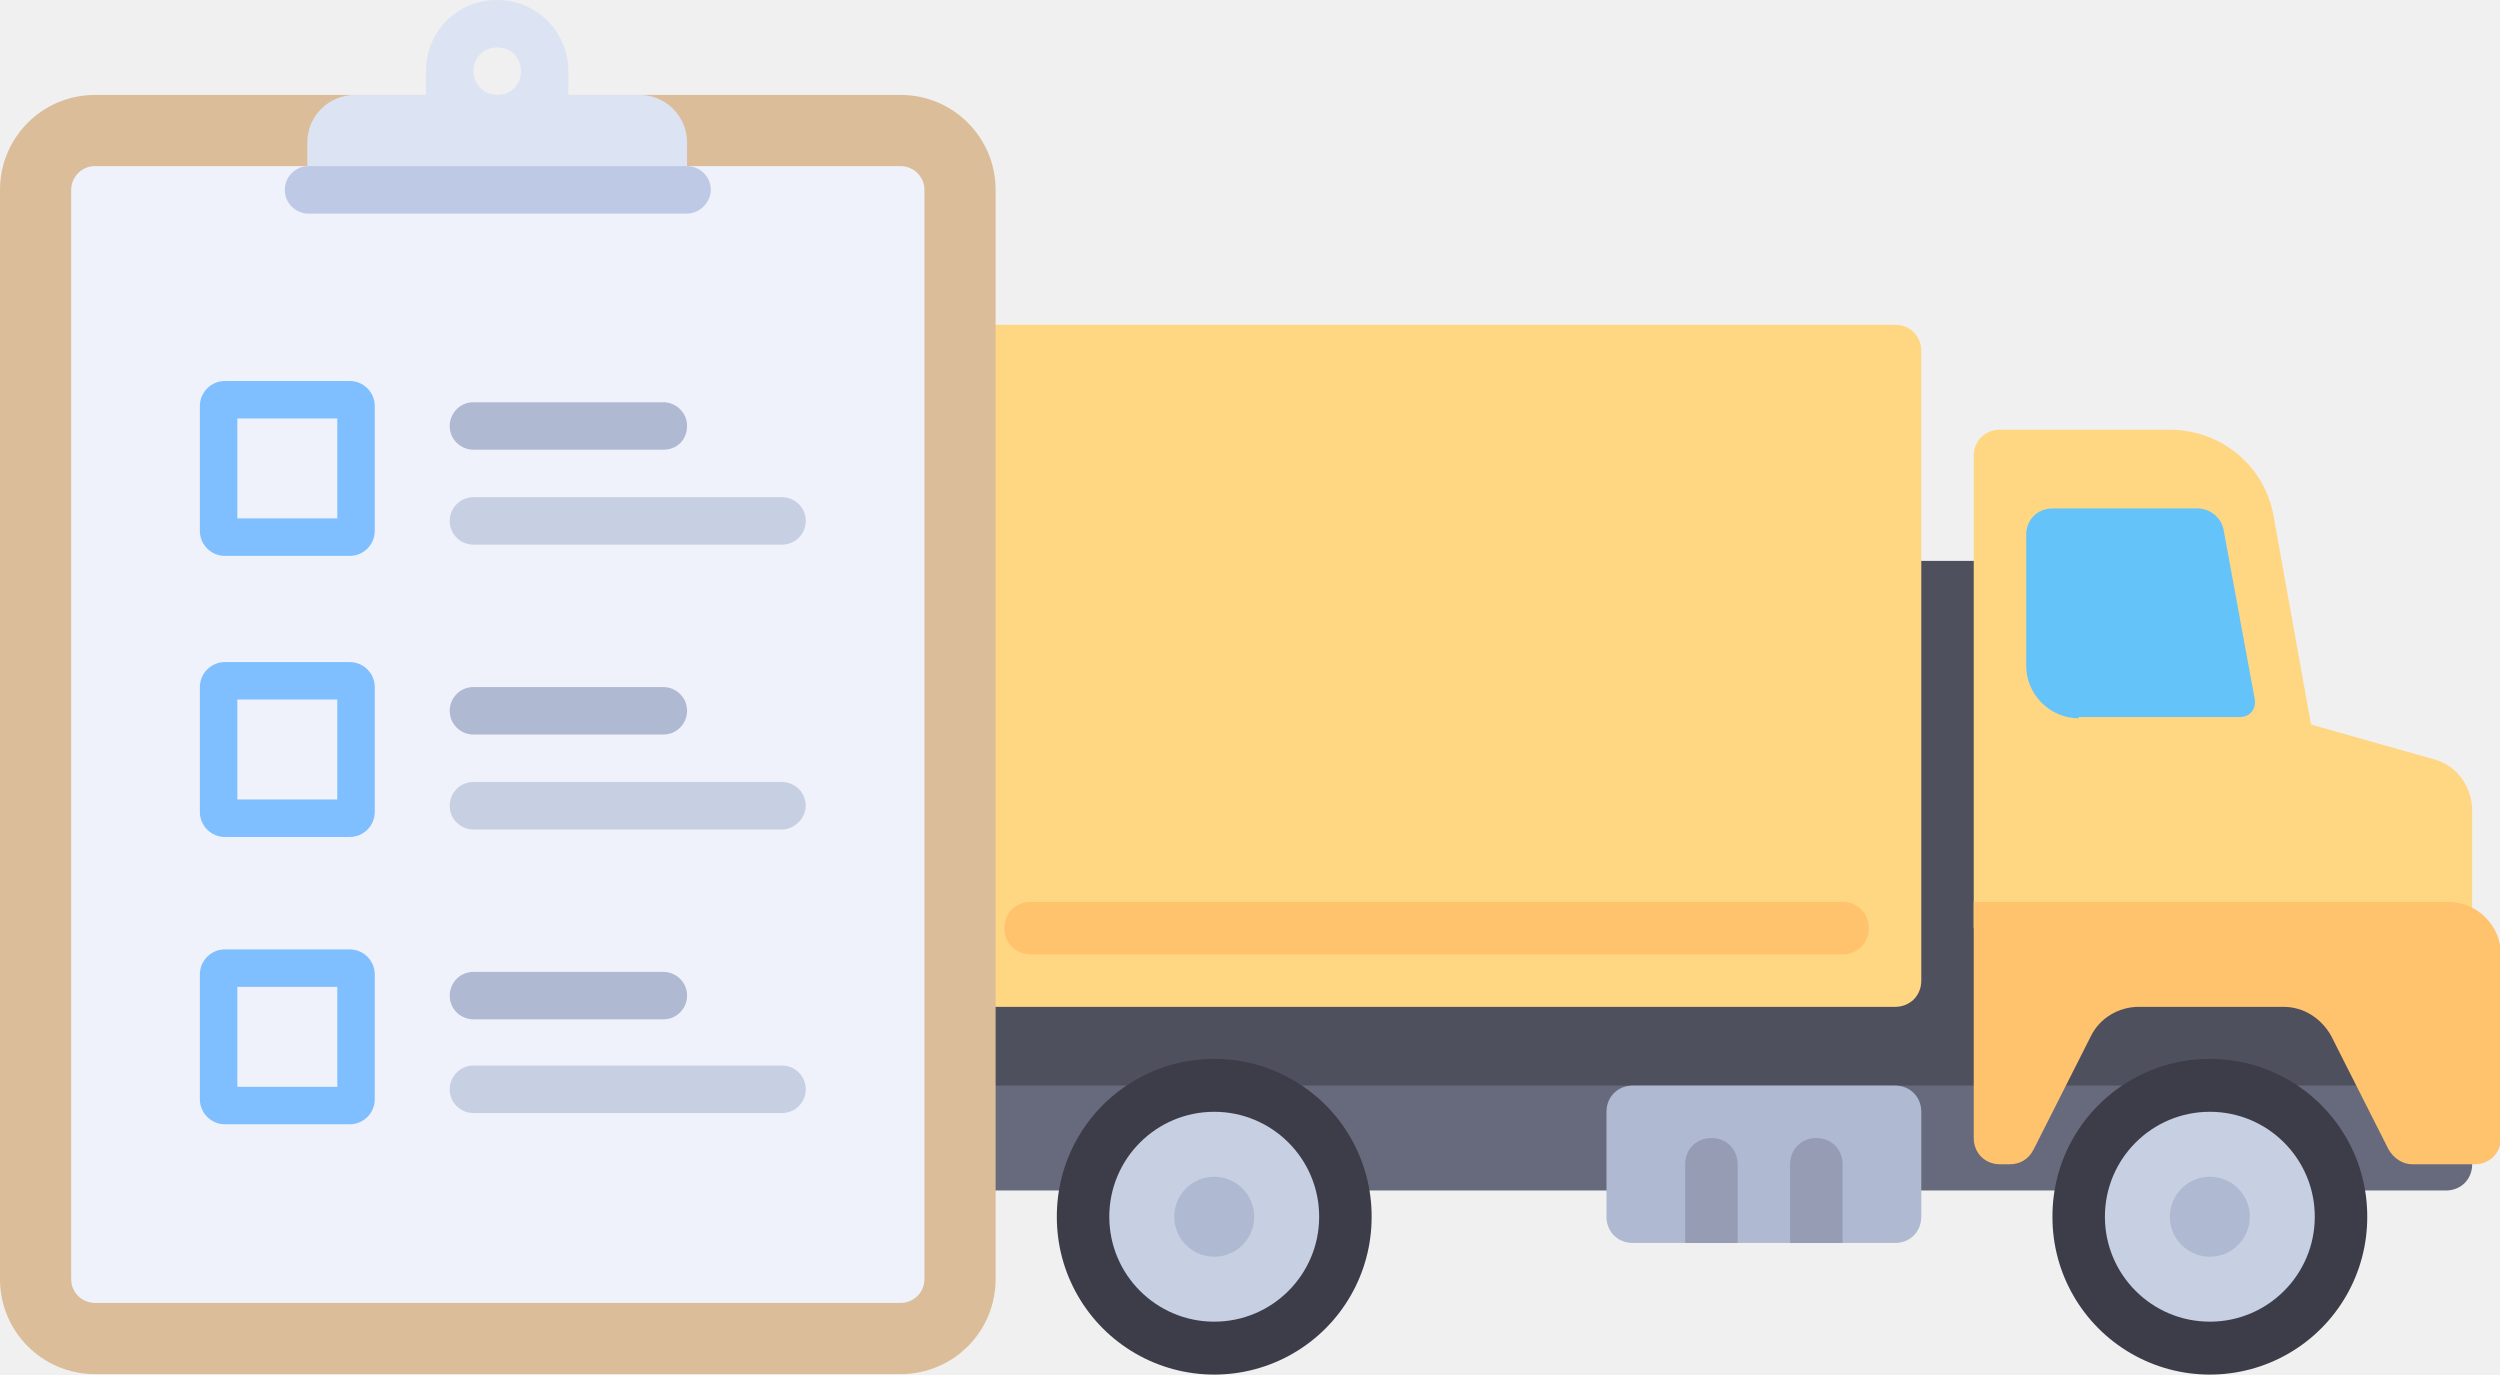
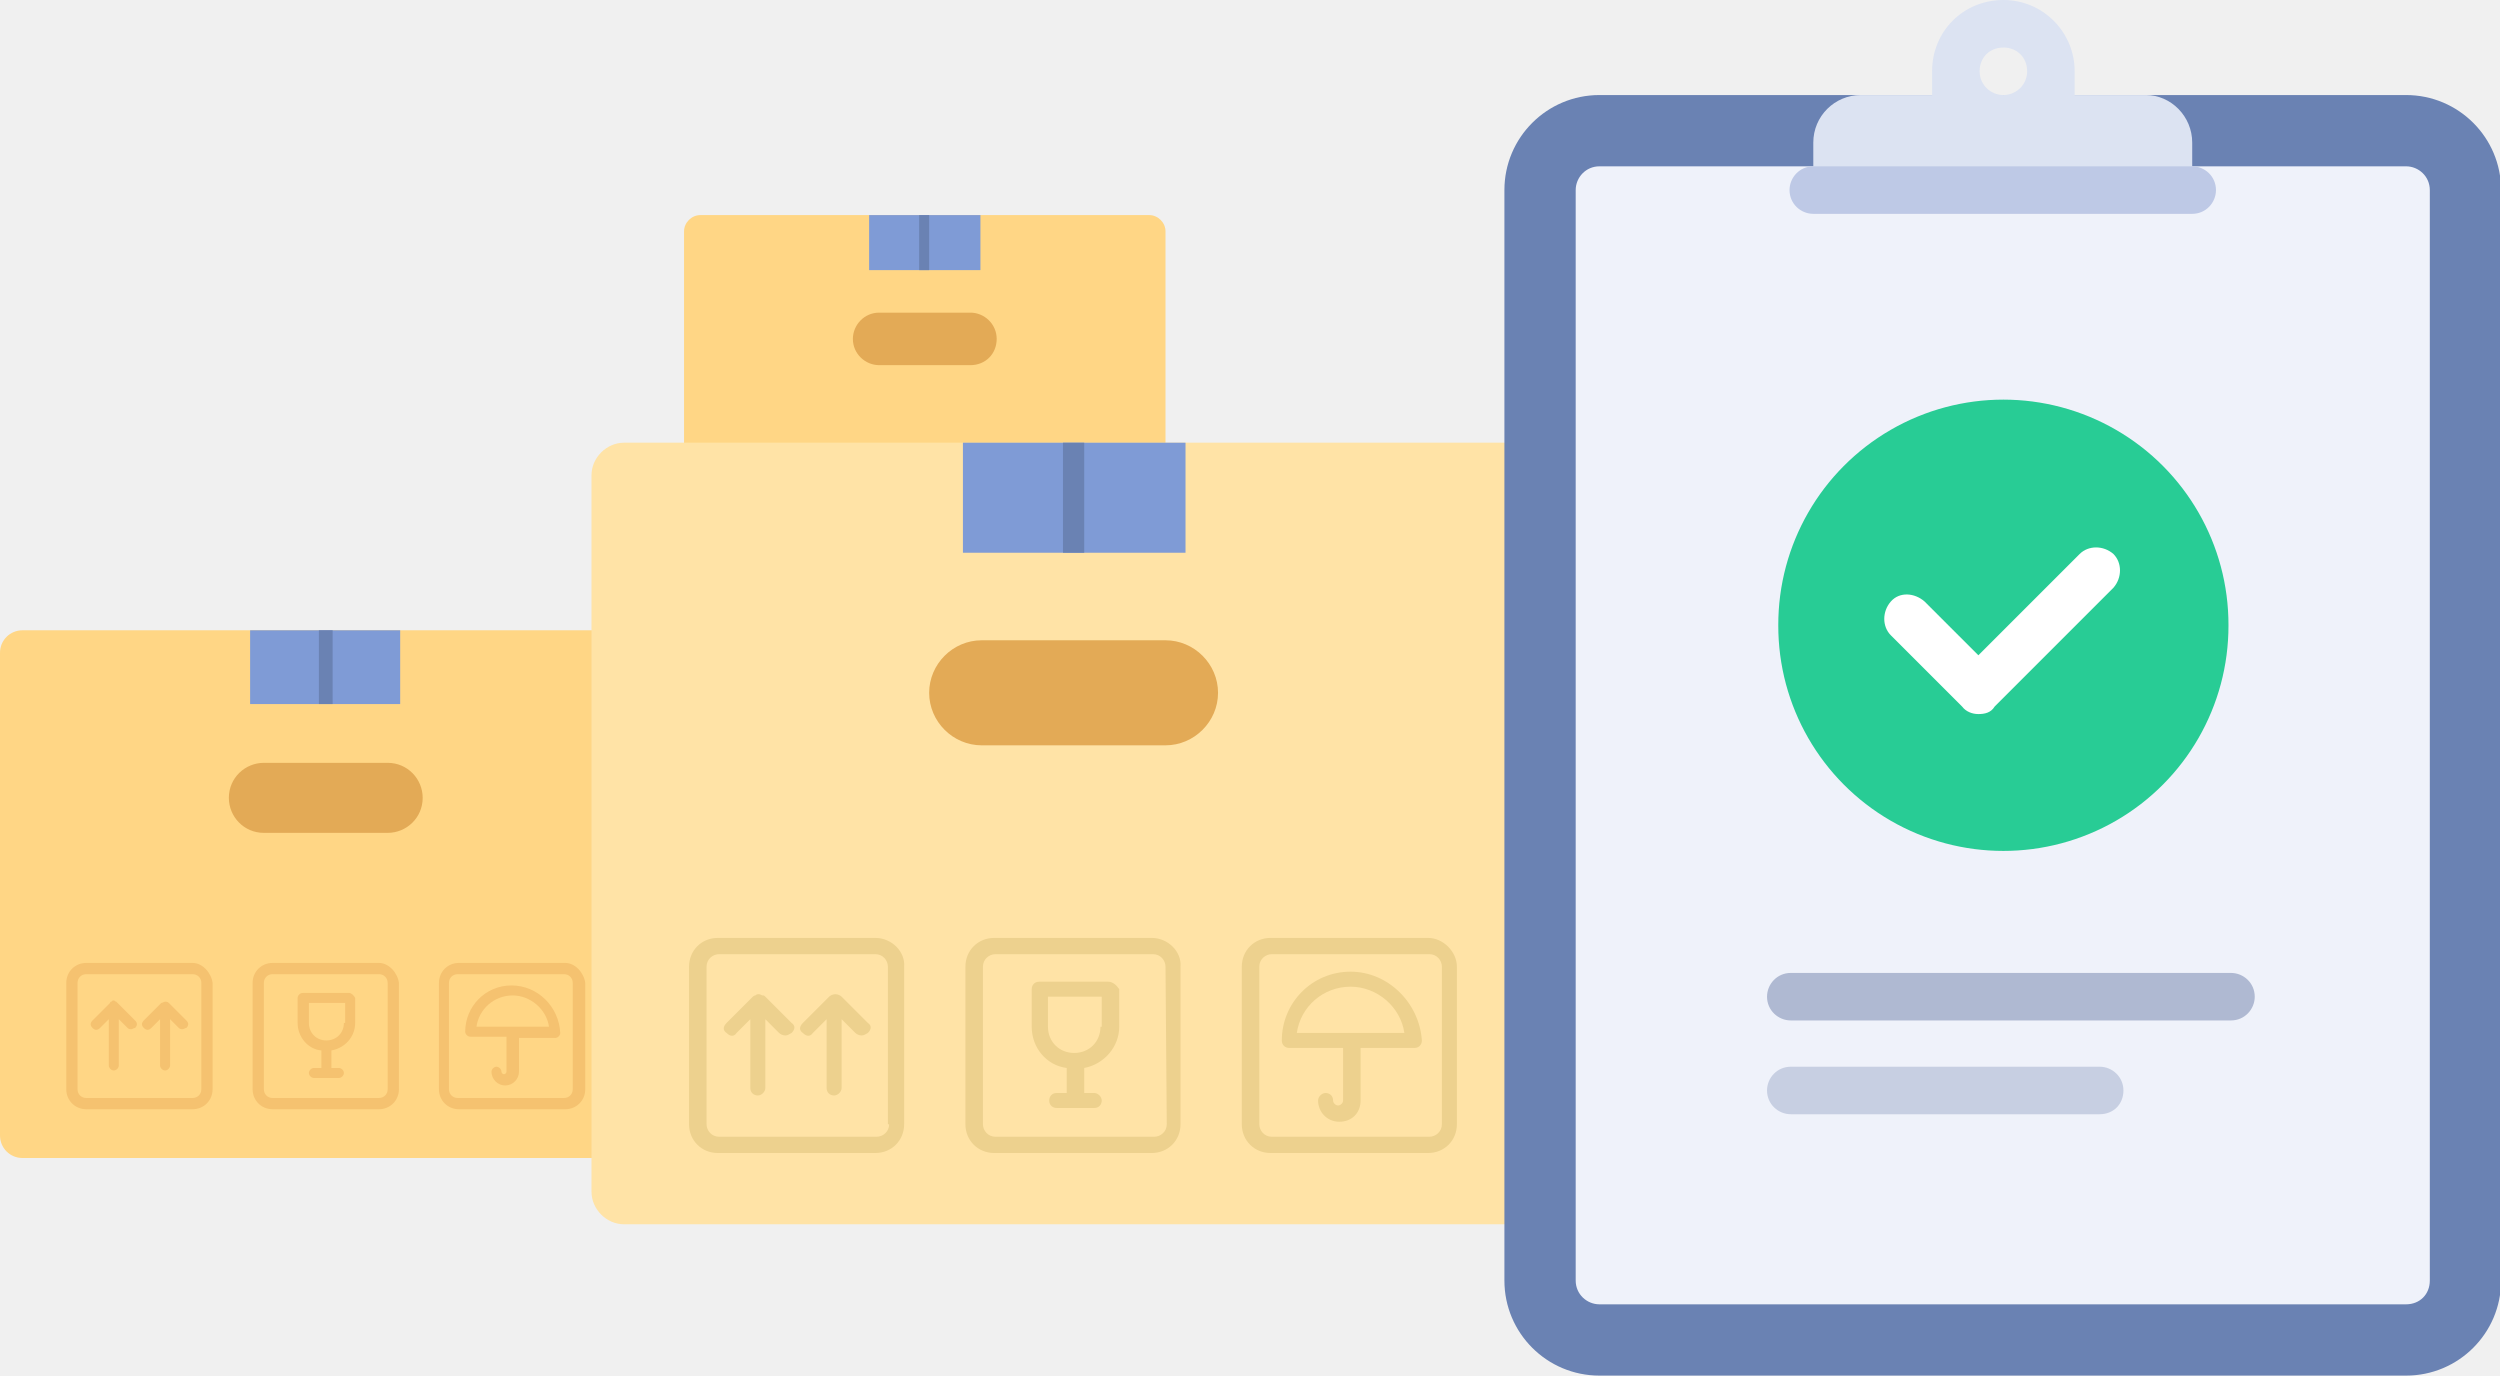
- <svg xmlns="http://www.w3.org/2000/svg" t="1607592525802" class="icon" viewBox="0 0 1863 1024" version="1.1" p-id="2405" width="147.366" height="81">
+ <svg xmlns="http://www.w3.org/2000/svg" t="1607592596295" class="icon" viewBox="0 0 1861 1024" version="1.1" p-id="3411" width="147.208" height="81">
  <defs>
    <style type="text/css" />
  </defs>
-   <path d="M1705.425 554.822h-215.04v-195.491H1666.327z" fill="#64C4FA" p-id="2406" />
-   <path d="M692.596 887.156h1130.124c11.171 0 19.549-8.378 19.549-19.549v-136.844H673.047v136.844c0 11.171 8.378 19.549 19.549 19.549z" fill="#676A7D" p-id="2407" />
-   <path d="M1490.385 730.764v-312.785h-78.196v312.785h-739.142v78.196h1169.222v-78.196z" fill="#4F505E" p-id="2408" />
-   <path d="M673.047 242.036h739.142c11.171 0 19.549 8.378 19.549 19.549v469.178c0 11.171-8.378 19.549-19.549 19.549h-739.142c-11.171 0-19.549-8.378-19.549-19.549v-469.178c0-11.171 8.378-19.549 19.549-19.549zM1814.342 565.993L1722.182 539.927l-27.927-155.462c-6.516-37.236-39.098-64.233-77.265-64.233h-126.604c-11.171 0-19.549 8.378-19.549 19.549v351.884h371.433v-87.505c0-17.687-11.171-33.513-27.927-38.167z m-265.309-30.72c-21.411 0-39.098-17.687-39.098-39.098v-97.745c0-11.171 8.378-19.549 19.549-19.549h107.985c9.309 0 17.687 6.516 19.549 15.825l23.273 126.604c0.931 7.447-3.724 13.033-11.171 13.033h-120.087z" fill="#FFD782" p-id="2409" />
-   <path d="M1646.778 906.705m-117.295 0a117.295 117.295 0 1 0 234.589 0 117.295 117.295 0 1 0-234.589 0Z" fill="#3D3D4A" p-id="2410" />
-   <path d="M1646.778 906.705m-78.196 0a78.196 78.196 0 1 0 156.393 0 78.196 78.196 0 1 0-156.393 0Z" fill="#C7CFE2" p-id="2411" />
-   <path d="M1646.778 906.705m-29.789 0a29.789 29.789 0 1 0 59.578 0 29.789 29.789 0 1 0-59.578 0Z" fill="#AFB9D2" p-id="2412" />
-   <path d="M904.844 906.705m-117.295 0a117.295 117.295 0 1 0 234.589 0 117.295 117.295 0 1 0-234.589 0Z" fill="#3D3D4A" p-id="2413" />
-   <path d="M904.844 906.705m-78.196 0a78.196 78.196 0 1 0 156.393 0 78.196 78.196 0 1 0-156.393 0Z" fill="#C7CFE2" p-id="2414" />
-   <path d="M904.844 906.705m-29.789 0a29.789 29.789 0 1 0 59.578 0 29.789 29.789 0 1 0-59.578 0Z" fill="#AFB9D2" p-id="2415" />
-   <path d="M1490.385 867.607h7.447c7.447 0 13.964-3.724 17.687-11.171l42.822-84.713c6.516-13.033 20.48-21.411 35.375-21.411h107.985c14.895 0 27.927 8.378 35.375 21.411l42.822 84.713c3.724 6.516 10.24 11.171 17.687 11.171h46.545c11.171 0 19.549-8.378 19.549-19.549v-136.844c0-21.411-17.687-39.098-39.098-39.098h-353.745v175.942c0 11.171 8.378 19.549 19.549 19.549z" fill="#FFC36E" p-id="2416" />
-   <path d="M1412.189 926.255h-195.491c-11.171 0-19.549-8.378-19.549-19.549V828.509c0-11.171 8.378-19.549 19.549-19.549h195.491c11.171 0 19.549 8.378 19.549 19.549v78.196c0 11.171-8.378 19.549-19.549 19.549z" fill="#AFB9D2" p-id="2417" />
-   <path d="M1275.345 848.058c-11.171 0-19.549 8.378-19.549 19.549v58.647h39.098v-58.647c0-11.171-8.378-19.549-19.549-19.549zM1353.542 848.058c-11.171 0-19.549 8.378-19.549 19.549v58.647h39.098v-58.647c0-11.171-8.378-19.549-19.549-19.549z" fill="#959CB3" p-id="2418" />
-   <path d="M1373.091 711.215h-605.091c-11.171 0-19.549-8.378-19.549-19.549 0-11.171 8.378-19.549 19.549-19.549h605.091c11.171 0 19.549 8.378 19.549 19.549 0 11.171-8.378 19.549-19.549 19.549z" fill="#FFC36E" p-id="2419" />
-   <path d="M671.185 1024h-600.436c-39.098 0-70.749-31.651-70.749-70.749v-811.753c0-39.098 31.651-70.749 70.749-70.749h600.436c39.098 0 70.749 31.651 70.749 70.749v811.753c0 39.098-31.651 70.749-70.749 70.749z" fill="#DBBD99" p-id="2420" />
-   <path d="M671.185 970.938h-600.436c-9.309 0-17.687-7.447-17.687-17.687v-811.753c0-9.309 7.447-17.687 17.687-17.687h600.436c9.309 0 17.687 7.447 17.687 17.687v811.753c0 10.24-8.378 17.687-17.687 17.687z" fill="#EFF2FA" p-id="2421" />
-   <path d="M476.625 70.749h-53.062v-17.687c0-28.858-23.273-53.062-53.062-53.062s-53.062 23.273-53.062 53.062v17.687h-53.062c-19.549 0-35.375 15.825-35.375 35.375v35.375H512v-35.375c0-19.549-15.825-35.375-35.375-35.375z m-106.124 0c-9.309 0-17.687-7.447-17.687-17.687s7.447-17.687 17.687-17.687 17.687 7.447 17.687 17.687-7.447 17.687-17.687 17.687z" fill="#DCE3F2" p-id="2422" />
-   <path d="M512 159.185h-282.065c-9.309 0-17.687-7.447-17.687-17.687 0-9.309 7.447-17.687 17.687-17.687H512c9.309 0 17.687 7.447 17.687 17.687 0 9.309-8.378 17.687-17.687 17.687z" fill="#BEC9E6" p-id="2423" />
-   <path d="M494.313 335.127h-141.498c-9.309 0-17.687-7.447-17.687-17.687 0-9.309 7.447-17.687 17.687-17.687h141.498c9.309 0 17.687 7.447 17.687 17.687 0 10.24-7.447 17.687-17.687 17.687z" fill="#AFB9D2" p-id="2424" />
-   <path d="M582.749 405.876h-229.935c-9.309 0-17.687-7.447-17.687-17.687 0-9.309 7.447-17.687 17.687-17.687h229.935c9.309 0 17.687 7.447 17.687 17.687 0 10.24-8.378 17.687-17.687 17.687z" fill="#C7CFE2" p-id="2425" />
-   <path d="M494.313 759.622h-141.498c-9.309 0-17.687-7.447-17.687-17.687 0-9.309 7.447-17.687 17.687-17.687h141.498c9.309 0 17.687 7.447 17.687 17.687 0 9.309-7.447 17.687-17.687 17.687z" fill="#AFB9D2" p-id="2426" />
-   <path d="M582.749 829.44h-229.935c-9.309 0-17.687-7.447-17.687-17.687 0-9.309 7.447-17.687 17.687-17.687h229.935c9.309 0 17.687 7.447 17.687 17.687 0 10.24-8.378 17.687-17.687 17.687z" fill="#C7CFE2" p-id="2427" />
-   <path d="M494.313 547.375h-141.498c-9.309 0-17.687-7.447-17.687-17.687 0-9.309 7.447-17.687 17.687-17.687h141.498c9.309 0 17.687 7.447 17.687 17.687 0 9.309-7.447 17.687-17.687 17.687z" fill="#AFB9D2" p-id="2428" />
-   <path d="M582.749 618.124h-229.935c-9.309 0-17.687-7.447-17.687-17.687 0-9.309 7.447-17.687 17.687-17.687h229.935c9.309 0 17.687 7.447 17.687 17.687 0 9.309-8.378 17.687-17.687 17.687z" fill="#C7CFE2" p-id="2429" />
-   <path d="M251.345 311.855v74.473h-74.473v-74.473h74.473m9.309-27.927h-93.091c-10.24 0-18.618 8.378-18.618 18.618v93.091c0 10.24 8.378 18.618 18.618 18.618h93.091c10.24 0 18.618-8.378 18.618-18.618v-93.091c0-10.24-8.378-18.618-18.618-18.618zM251.345 521.309v74.473h-74.473v-74.473h74.473m9.309-27.927h-93.091c-10.24 0-18.618 8.378-18.618 18.618v93.091c0 10.24 8.378 18.618 18.618 18.618h93.091c10.24 0 18.618-8.378 18.618-18.618v-93.091c0-10.24-8.378-18.618-18.618-18.618zM251.345 735.418v74.473h-74.473v-74.473h74.473m9.309-27.927h-93.091c-10.24 0-18.618 8.378-18.618 18.618v93.091c0 10.24 8.378 18.618 18.618 18.618h93.091c10.24 0 18.618-8.378 18.618-18.618v-93.091c0-10.24-8.378-18.618-18.618-18.618z" fill="#80BFFF" p-id="2430" />
+   <path d="M485.004 845.265v-359.331c0-9.309-7.447-16.756-16.756-16.756h-451.491c-9.309 0-16.756 7.447-16.756 16.756v359.331c0 9.309 7.447 16.756 16.756 16.756h451.491c8.378-0.931 16.756-8.378 16.756-16.756z" fill="#FFD685" p-id="3412" />
+   <path d="M0 485.004v-2.793 3.724-0.931zM485.004 485.004V482.211v2.793z" fill="#FFD05B" p-id="3413" />
+   <path d="M186.182 469.178h111.709v54.924h-111.709z" fill="#7F9BD6" p-id="3414" />
+   <path d="M237.382 469.178h10.24v54.924h-10.24z" fill="#6A82B3" p-id="3415" />
+   <path d="M143.36 716.8h-79.127c-8.378 0-14.895 6.516-14.895 14.895v79.127c0 8.378 6.516 14.895 14.895 14.895h79.127c8.378 0 14.895-6.516 14.895-14.895v-79.127c-0.931-7.447-7.447-14.895-14.895-14.895z m6.516 94.022c0 3.724-2.793 6.516-6.516 6.516h-79.127c-3.724 0-6.516-2.793-6.516-6.516v-79.127c0-3.724 2.793-6.516 6.516-6.516h79.127c3.724 0 6.516 2.793 6.516 6.516v79.127z" fill="#F5C270" p-id="3416" />
+   <path d="M87.505 746.589l-0.931-0.931c-0.931 0-0.931-0.931-1.862-0.931s-0.931 0-1.862 0.931c-0.931 0-0.931 0.931-0.931 0.931l-13.033 13.033c-1.862 1.862-1.862 3.724 0 5.585 1.862 1.862 3.724 1.862 5.585 0l6.516-6.516v34.444c0 1.862 1.862 3.724 3.724 3.724s3.724-1.862 3.724-3.724v-34.444l6.516 6.516c0.931 0.931 1.862 0.931 2.793 0.931 0.931 0 1.862-0.931 2.793-0.931 1.862-1.862 1.862-3.724 0-5.585l-13.033-13.033zM125.673 746.589c-0.931-0.931-1.862-0.931-2.793-0.931s-1.862 0.931-2.793 0.931l-13.033 13.033c-1.862 1.862-1.862 3.724 0 5.585 1.862 1.862 3.724 1.862 5.585 0l6.516-6.516v34.444c0 1.862 1.862 3.724 3.724 3.724s3.724-1.862 3.724-3.724v-34.444l6.516 6.516c0.931 0.931 1.862 0.931 2.793 0.931 0.931 0 1.862-0.931 2.793-0.931 1.862-1.862 1.862-3.724 0-5.585l-13.033-13.033zM282.065 716.8h-79.127c-8.378 0-14.895 6.516-14.895 14.895v79.127c0 8.378 6.516 14.895 14.895 14.895h79.127c8.378 0 14.895-6.516 14.895-14.895v-79.127c-0.931-7.447-7.447-14.895-14.895-14.895z m6.516 94.022c0 3.724-2.793 6.516-6.516 6.516h-79.127c-3.724 0-6.516-2.793-6.516-6.516v-79.127c0-3.724 2.793-6.516 6.516-6.516h79.127c3.724 0 6.516 2.793 6.516 6.516v79.127z" fill="#F5C270" p-id="3417" />
+   <path d="M259.724 739.142h-34.444c-1.862 0-3.724 1.862-3.724 3.724v18.618c0 10.24 7.447 19.549 17.687 20.48v13.033h-5.585c-1.862 0-3.724 1.862-3.724 3.724s1.862 3.724 3.724 3.724h18.618c1.862 0 3.724-1.862 3.724-3.724s-1.862-3.724-3.724-3.724h-5.585V781.964c10.24-1.862 17.687-10.24 17.687-20.48v-18.618c-0.931-1.862-2.793-3.724-4.655-3.724z m-3.724 22.342c0 7.447-5.585 13.033-13.033 13.033s-13.033-5.585-13.033-13.033v-14.895h26.996v14.895z" fill="#F5C270" p-id="3418" />
+   <path d="M420.771 716.8h-79.127c-8.378 0-14.895 6.516-14.895 14.895v79.127c0 8.378 6.516 14.895 14.895 14.895h79.127c8.378 0 14.895-6.516 14.895-14.895v-79.127c-0.931-7.447-7.447-14.895-14.895-14.895z m5.585 94.022c0 3.724-2.793 6.516-6.516 6.516h-79.127c-3.724 0-6.516-2.793-6.516-6.516v-79.127c0-3.724 2.793-6.516 6.516-6.516h79.127c3.724 0 6.516 2.793 6.516 6.516v79.127z" fill="#F5C270" p-id="3419" />
+   <path d="M380.742 733.556c-19.549 0-34.444 15.825-34.444 34.444 0 1.862 1.862 3.724 3.724 3.724h26.996v26.065c0 0.931-0.931 1.862-1.862 1.862s-1.862-0.931-1.862-1.862c0-1.862-1.862-3.724-3.724-3.724s-3.724 1.862-3.724 3.724c0 5.585 4.655 10.24 10.24 10.24 5.585 0 10.24-4.655 10.24-10.24V772.655h26.996c1.862 0 3.724-1.862 3.724-3.724-0.931-19.549-16.756-35.375-36.305-35.375z m-26.065 30.72c1.862-13.033 13.033-23.273 26.996-23.273 13.033 0 25.135 10.24 26.996 23.273h-53.993z" fill="#F5C270" p-id="3420" />
+   <path d="M288.582 619.985h-92.16c-14.895 0-26.065-12.102-26.065-26.065 0-14.895 12.102-26.065 26.065-26.065h92.16c14.895 0 26.065 12.102 26.065 26.065 0 14.895-12.102 26.065-26.065 26.065z" fill="#E3AA56" p-id="3421" />
+   <path d="M867.607 438.458v-266.24c0-6.516-5.585-12.102-12.102-12.102H521.309c-6.516 0-12.102 5.585-12.102 12.102v266.24c0 6.516 5.585 12.102 12.102 12.102h334.196c6.516 0 12.102-5.585 12.102-12.102z" fill="#FFD685" p-id="3422" />
+   <path d="M509.207 172.218v-1.862 2.793-0.931zM867.607 172.218V170.356v1.862z" fill="#FFD05B" p-id="3423" />
+   <path d="M646.982 160.116h82.851v40.96h-82.851z" fill="#7F9BD6" p-id="3424" />
+   <path d="M684.218 160.116h7.447v40.96h-7.447z" fill="#6A82B3" p-id="3425" />
+   <path d="M722.385 271.825h-67.956c-10.24 0-19.549-8.378-19.549-19.549 0-10.24 8.378-19.549 19.549-19.549h67.956c10.24 0 19.549 8.378 19.549 19.549 0 11.171-8.378 19.549-19.549 19.549z" fill="#E3AA56" p-id="3426" />
+   <path d="M1158.982 888.087V353.745c0-13.033-11.171-24.204-24.204-24.204h-670.255c-13.033 0-24.204 11.171-24.204 24.204v533.411c0 13.033 11.171 24.204 24.204 24.204h670.255c13.033 0.931 24.204-10.24 24.204-23.273z" fill="#FFE3A6" p-id="3427" />
+   <path d="M439.389 353.745v-3.724 6.516-2.793zM1158.982 353.745V349.091v4.655z" fill="#FFD05B" p-id="3428" />
+   <path d="M716.8 329.542h165.702v81.92H716.8z" fill="#7F9BD6" p-id="3429" />
+   <path d="M791.273 329.542h15.825v81.92H791.273z" fill="#6A82B3" p-id="3430" />
+   <path d="M651.636 698.182h-117.295c-12.102 0-21.411 9.309-21.411 21.411v117.295c0 12.102 9.309 21.411 21.411 21.411H651.636c12.102 0 21.411-9.309 21.411-21.411v-117.295c0.931-11.171-9.309-21.411-21.411-21.411z m10.24 138.705c0 5.585-4.655 9.309-9.309 9.309h-117.295c-5.585 0-9.309-4.655-9.309-9.309v-117.295c0-5.585 4.655-9.309 9.309-9.309H651.636c5.585 0 9.309 4.655 9.309 9.309v117.295z" fill="#EDD18E" p-id="3431" />
+   <path d="M569.716 741.935c-0.931-0.931-0.931-0.931-1.862-0.931s-1.862-0.931-2.793-0.931-1.862 0-2.793 0.931c-0.931 0-1.862 0.931-1.862 0.931l-19.549 19.549c-2.793 2.793-2.793 5.585 0 7.447 2.793 2.793 5.585 2.793 7.447 0l10.24-10.24v51.2c0 3.724 2.793 5.585 5.585 5.585s5.585-2.793 5.585-5.585v-51.2l10.24 10.24c0.931 0.931 2.793 1.862 4.655 1.862s2.793-0.931 4.655-1.862c2.793-2.793 2.793-5.585 0-7.447l-19.549-19.549zM626.502 741.935c-0.931-0.931-2.793-1.862-4.655-1.862s-3.724 0.931-4.655 1.862l-19.549 19.549c-2.793 2.793-2.793 5.585 0 7.447 2.793 2.793 5.585 2.793 7.447 0l10.24-10.24v51.2c0 3.724 2.793 5.585 5.585 5.585s5.585-2.793 5.585-5.585v-51.2l10.24 10.24c0.931 0.931 2.793 1.862 4.655 1.862s2.793-0.931 4.655-1.862c2.793-2.793 2.793-5.585 0-7.447l-19.549-19.549zM857.367 698.182h-117.295c-12.102 0-21.411 9.309-21.411 21.411v117.295c0 12.102 9.309 21.411 21.411 21.411h117.295c12.102 0 21.411-9.309 21.411-21.411v-117.295c0.931-11.171-9.309-21.411-21.411-21.411z m11.171 138.705c0 5.585-4.655 9.309-9.309 9.309h-118.225c-5.585 0-9.309-4.655-9.309-9.309v-117.295c0-5.585 4.655-9.309 9.309-9.309h117.295c5.585 0 9.309 4.655 9.309 9.309l0.931 117.295z" fill="#EDD18E" p-id="3432" />
+   <path d="M824.785 730.764h-51.2c-3.724 0-5.585 2.793-5.585 5.585v27.927c0 15.825 11.171 28.858 26.065 30.72v18.618h-7.447c-3.724 0-5.585 2.793-5.585 5.585 0 3.724 2.793 5.585 5.585 5.585h27.927c3.724 0 5.585-2.793 5.585-5.585s-2.793-5.585-5.585-5.585h-7.447v-18.618c14.895-2.793 26.065-15.825 26.065-30.72v-27.927c-1.862-2.793-4.655-5.585-8.378-5.585z m-5.585 33.513c0 11.171-8.378 19.549-19.549 19.549s-19.549-8.378-19.549-19.549v-22.342h40.029v22.342z" fill="#EDD18E" p-id="3433" />
+   <path d="M1063.098 698.182h-117.295c-12.102 0-21.411 9.309-21.411 21.411v117.295c0 12.102 9.309 21.411 21.411 21.411h117.295c12.102 0 21.411-9.309 21.411-21.411v-117.295c0-11.171-10.24-21.411-21.411-21.411z m10.24 138.705c0 5.585-4.655 9.309-9.309 9.309h-117.295c-5.585 0-9.309-4.655-9.309-9.309v-117.295c0-5.585 4.655-9.309 9.309-9.309h117.295c5.585 0 9.309 4.655 9.309 9.309v117.295z" fill="#EDD18E" p-id="3434" />
+   <path d="M1005.382 723.316c-28.858 0-51.2 23.273-51.2 51.2 0 3.724 2.793 5.585 5.585 5.585h40.029v39.098c0 1.862-1.862 3.724-3.724 3.724s-3.724-1.862-3.724-3.724c0-3.724-2.793-5.585-5.585-5.585s-5.585 2.793-5.585 5.585c0 8.378 6.516 15.825 15.825 15.825s15.825-6.516 15.825-15.825v-39.098h40.029c3.724 0 5.585-2.793 5.585-5.585-1.862-27.927-25.135-51.2-53.062-51.2z m-40.029 45.615c2.793-19.549 19.549-34.444 40.029-34.444 19.549 0 37.236 14.895 40.029 34.444h-80.058z" fill="#EDD18E" p-id="3435" />
+   <path d="M867.607 554.822h-136.844c-21.411 0-39.098-17.687-39.098-39.098 0-21.411 17.687-39.098 39.098-39.098h136.844c21.411 0 39.098 17.687 39.098 39.098 0 21.411-17.687 39.098-39.098 39.098z" fill="#E3AA56" p-id="3436" />
+   <path d="M1791.069 1024h-600.436c-39.098 0-70.749-31.651-70.749-70.749v-811.753c0-39.098 31.651-70.749 70.749-70.749h600.436c39.098 0 70.749 31.651 70.749 70.749v811.753c0 39.098-31.651 70.749-70.749 70.749z" fill="#6A82B3" p-id="3437" />
+   <path d="M1791.069 970.938h-600.436c-9.309 0-17.687-7.447-17.687-17.687v-811.753c0-9.309 7.447-17.687 17.687-17.687h600.436c9.309 0 17.687 7.447 17.687 17.687v811.753c0 10.24-7.447 17.687-17.687 17.687z" fill="#EFF2FA" p-id="3438" />
+   <path d="M1597.44 70.749h-53.062v-17.687c0-28.858-23.273-53.062-53.062-53.062s-53.062 23.273-53.062 53.062v17.687h-53.062c-19.549 0-35.375 15.825-35.375 35.375v35.375h282.065v-35.375c0-19.549-15.825-35.375-34.444-35.375z m-106.124 0c-9.309 0-17.687-7.447-17.687-17.687s7.447-17.687 17.687-17.687 17.687 7.447 17.687 17.687-8.378 17.687-17.687 17.687z" fill="#DCE3F2" p-id="3439" />
+   <path d="M1631.884 159.185H1349.818c-9.309 0-17.687-7.447-17.687-17.687 0-9.309 7.447-17.687 17.687-17.687h282.065c9.309 0 17.687 7.447 17.687 17.687 0 9.309-7.447 17.687-17.687 17.687z" fill="#BEC9E6" p-id="3440" />
+   <path d="M1491.316 465.455m-167.564 0a167.564 167.564 0 1 0 335.127 0 167.564 167.564 0 1 0-335.127 0Z" fill="#28CC95" p-id="3441" />
+   <path d="M1472.698 531.549c-4.655 0-9.309-1.862-12.102-5.585l-53.062-53.062c-6.516-6.516-6.516-17.687 0-25.135s17.687-6.516 25.135 0l40.029 40.029 75.404-75.404c6.516-6.516 17.687-6.516 25.135 0 6.516 6.516 6.516 17.687 0 25.135l-88.436 88.436c-2.793 4.655-7.447 5.585-12.102 5.585z" fill="#FFFFFF" p-id="3442" />
+   <path d="M1660.742 759.622h-327.68c-9.309 0-17.687-7.447-17.687-17.687 0-9.309 7.447-17.687 17.687-17.687h327.68c9.309 0 17.687 7.447 17.687 17.687 0 9.309-7.447 17.687-17.687 17.687z" fill="#AFB9D2" p-id="3443" />
+   <path d="M1562.996 829.44h-229.935c-9.309 0-17.687-7.447-17.687-17.687 0-9.309 7.447-17.687 17.687-17.687h229.935c9.309 0 17.687 7.447 17.687 17.687 0 10.24-7.447 17.687-17.687 17.687z" fill="#C7CFE2" p-id="3444" />
</svg>
